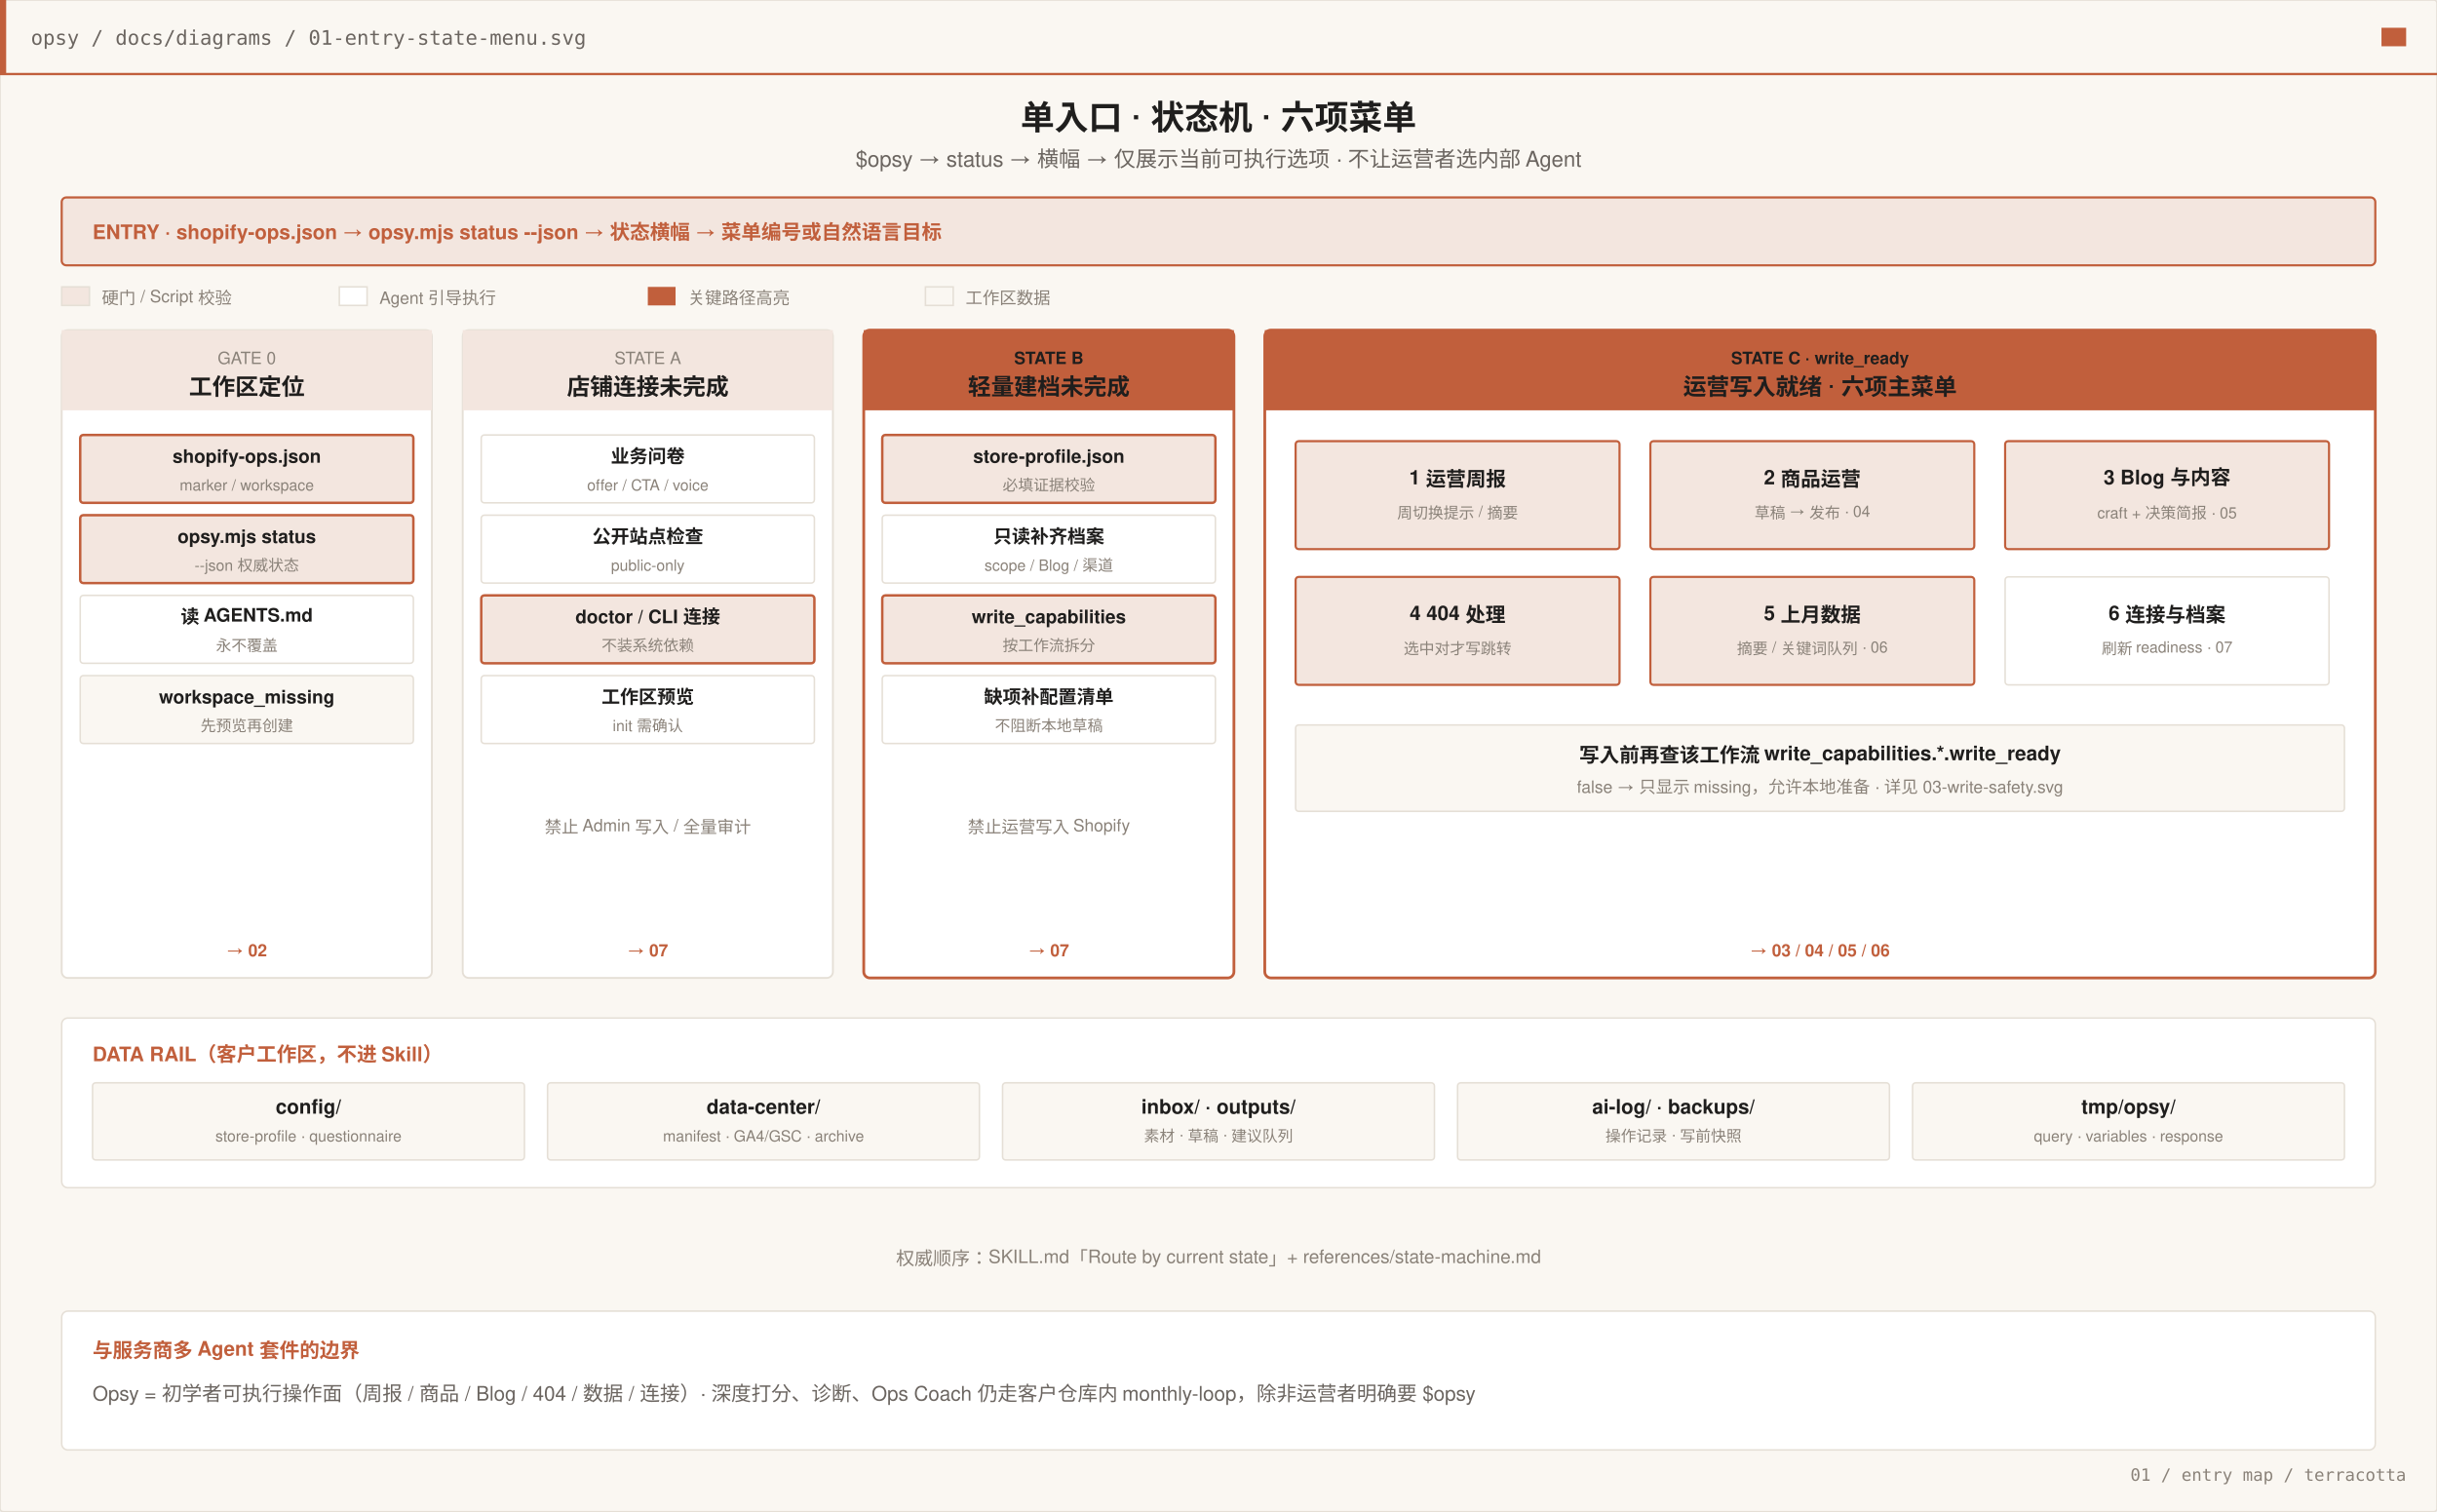
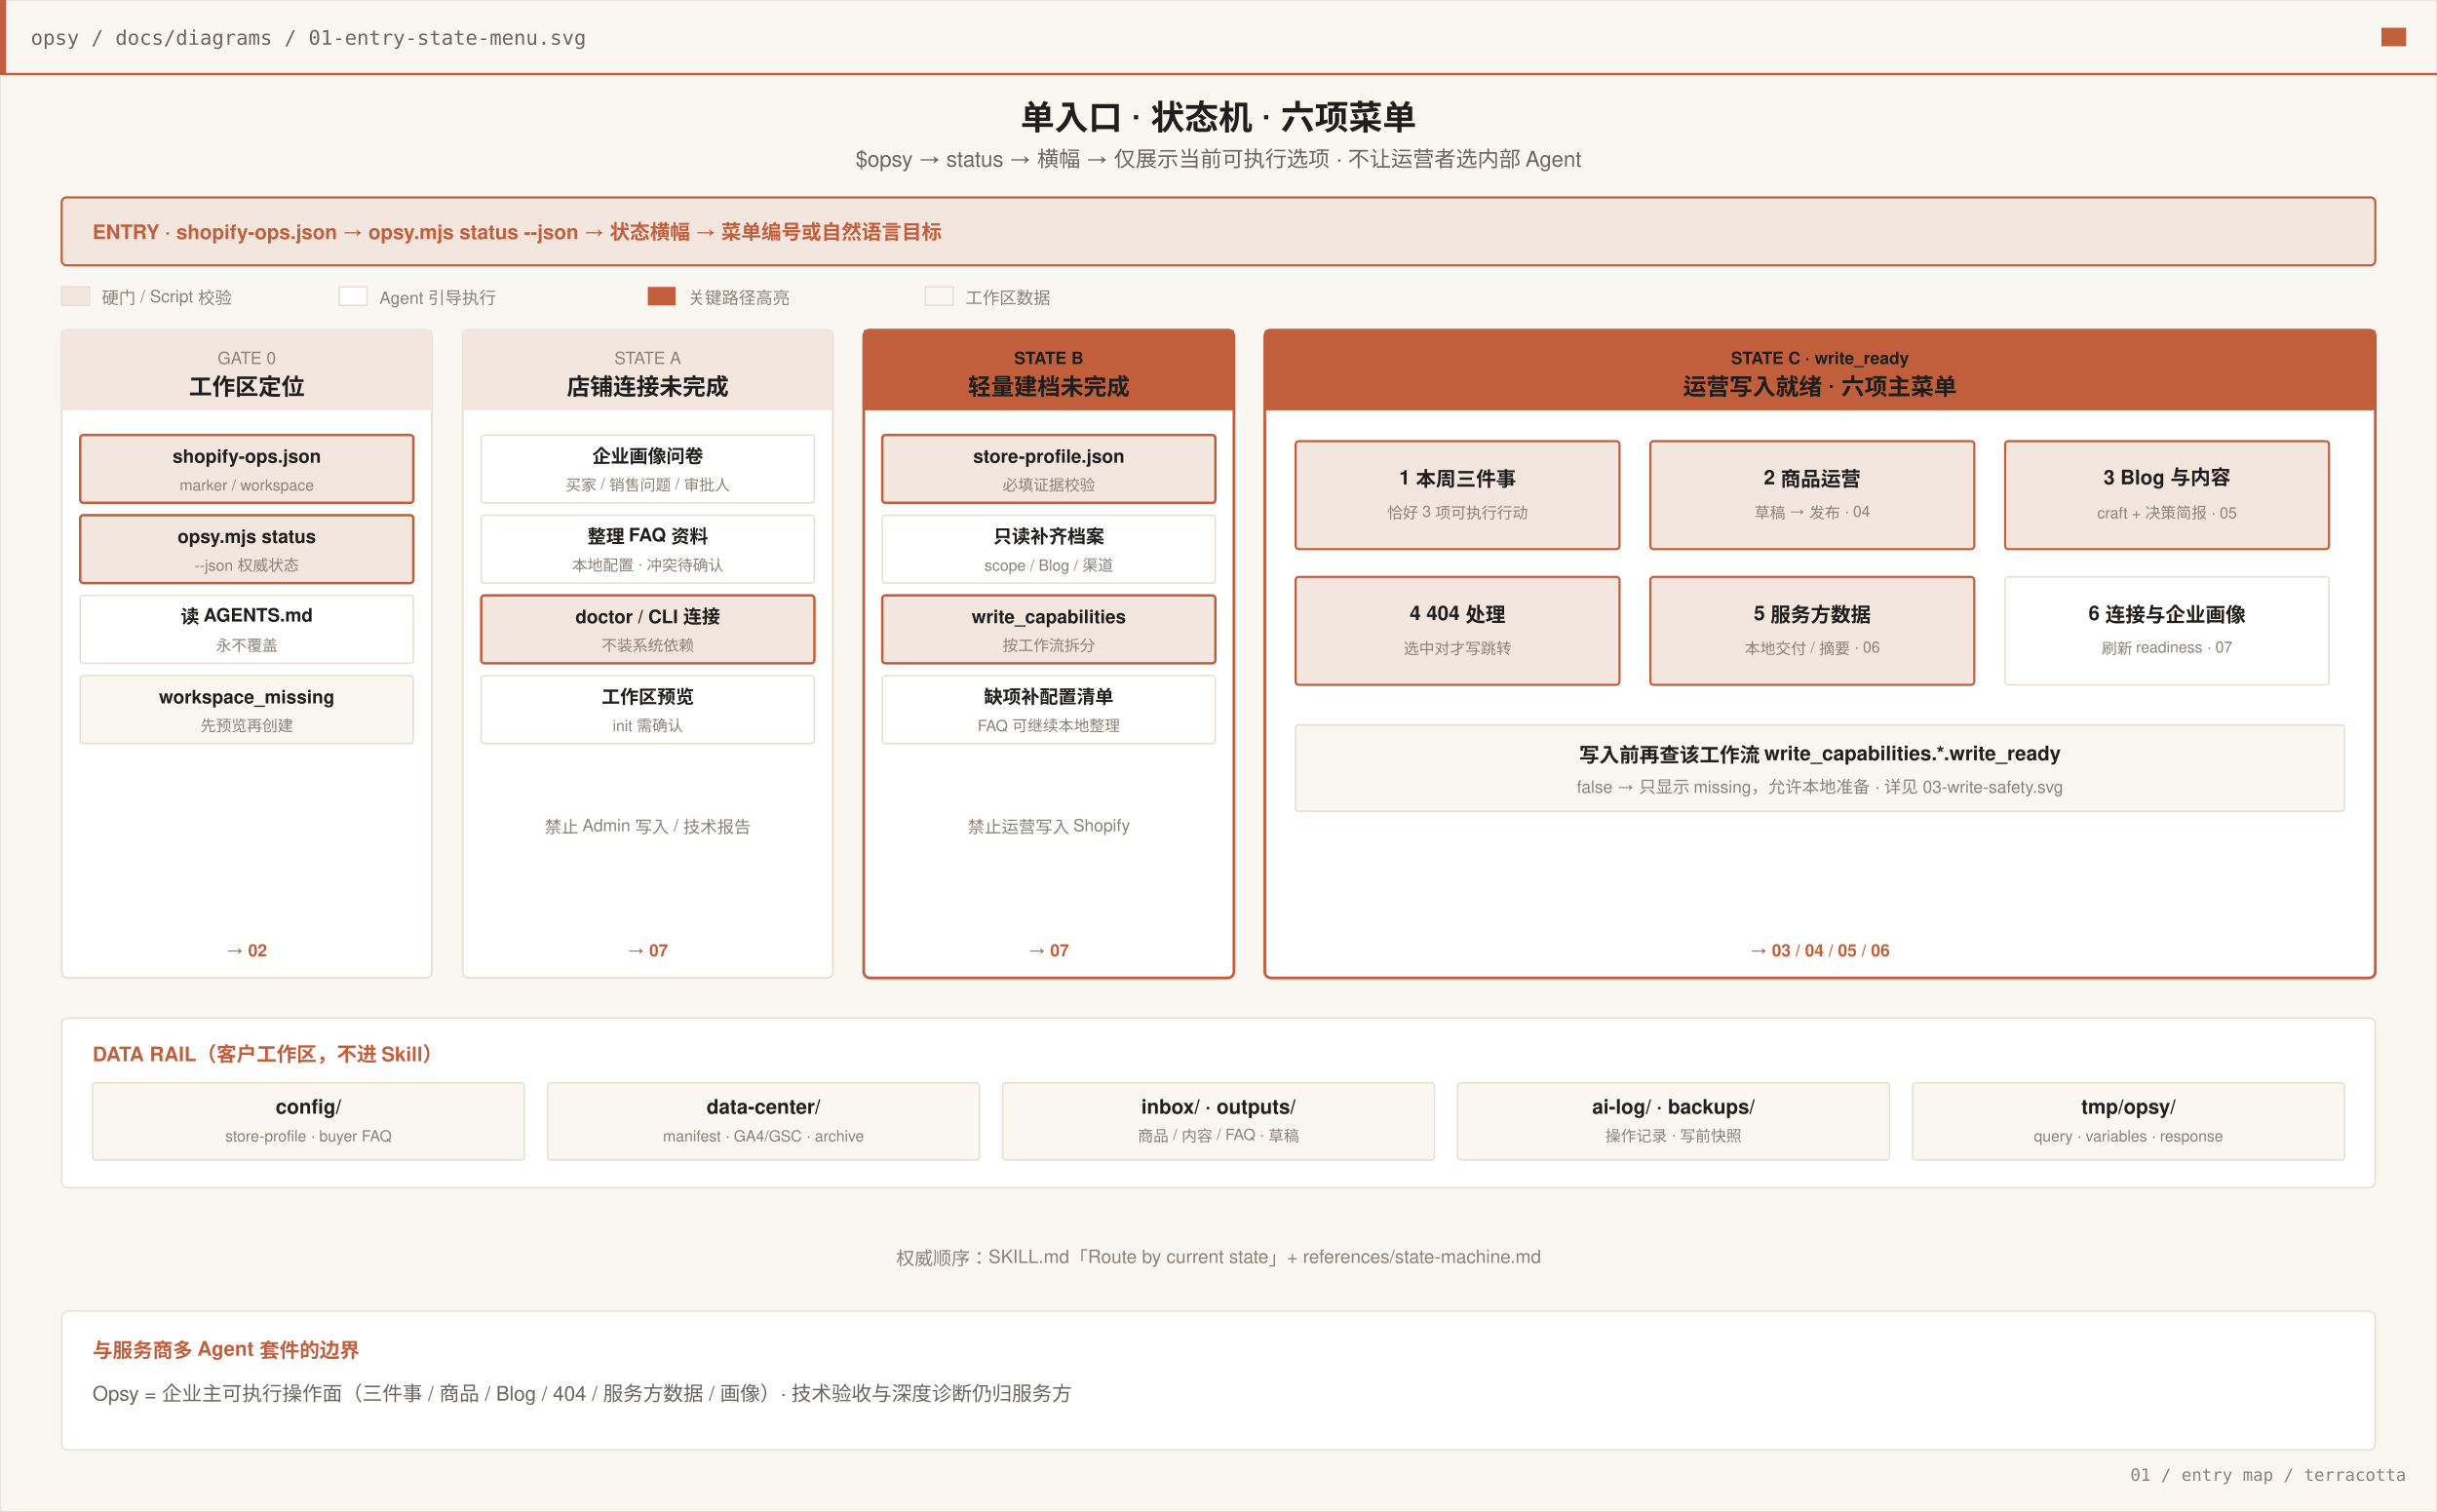
<svg xmlns="http://www.w3.org/2000/svg" viewBox="0 0 1580 980" width="1580" height="980" role="img" aria-label="Opsy entry state and main menu">
  <defs>
    <marker id="a" markerWidth="10" markerHeight="7" refX="9" refY="3.5" orient="auto">
      <polygon points="0 0, 10 3.5, 0 7" fill="#C15F3C" />
    </marker>
    <style>
.label { fill: #1F1E1D; font-family: Helvetica, Arial, "PingFang SC", "Microsoft YaHei", sans-serif; font-weight: 600; }
.label-sub { fill: #6B6560; font-family: Helvetica, Arial, "PingFang SC", "Microsoft YaHei", sans-serif; font-weight: 400; }
.label-tiny { fill: #8A8279; font-family: Helvetica, Arial, "PingFang SC", "Microsoft YaHei", sans-serif; font-weight: 400; }
.label-accent { fill: #C15F3C; font-family: Helvetica, Arial, "PingFang SC", "Microsoft YaHei", sans-serif; font-weight: 600; }
.mono { font-family: Consolas, Menlo, "Microsoft YaHei", monospace; }
</style>
  </defs>
  <rect width="1580" height="980" rx="2" fill="#FAF7F2" stroke="#E5DFD6" stroke-width="1" />
  <rect x="0" y="0" width="4" height="48" fill="#C15F3C" />
  <line x1="0" y1="48" x2="1580" y2="48" stroke="#C15F3C" stroke-width="1.5" />
  <text x="20" y="29" fill="#6B6560" font-size="13" class="mono">opsy / docs/diagrams / 01-entry-state-menu.svg</text>
  <rect x="1544" y="18" width="16" height="12" fill="#C15F3C" />
  <text x="790" y="84" text-anchor="middle" class="label" font-size="22">单入口 · 状态机 · 六项菜单</text>
  <text x="790" y="108" text-anchor="middle" class="label-sub" font-size="14">$opsy → status → 横幅 → 仅展示当前可执行选项 · 不让运营者选内部 Agent</text>
  <rect x="40" y="128" width="1500" height="44" rx="3" fill="#F3E6DF" stroke="#C15F3C" stroke-width="1.4" />
  <text x="60" y="155" class="label-accent" font-size="13">ENTRY · shopify-ops.json → opsy.mjs status --json → 状态横幅 → 菜单编号或自然语言目标</text>
  <rect x="40" y="186" width="18" height="12" fill="#F3E6DF" stroke="#E5DFD6" />
  <text x="66" y="197" class="label-tiny" font-size="11">硬门 / Script 校验</text>
  <rect x="220" y="186" width="18" height="12" fill="#FFFFFF" stroke="#E5DFD6" />
  <text x="246" y="197" class="label-tiny" font-size="11">Agent 引导执行</text>
  <rect x="420" y="186" width="18" height="12" fill="#C15F3C" />
  <text x="446" y="197" class="label-tiny" font-size="11">关键路径高亮</text>
  <rect x="600" y="186" width="18" height="12" fill="#FAF7F2" stroke="#E5DFD6" />
  <text x="626" y="197" class="label-tiny" font-size="11">工作区数据</text>
  <rect x="40" y="214" width="240" height="420" rx="4" fill="#FFFFFF" stroke="#E5DFD6" stroke-width="1.2" />
  <rect x="40" y="214" width="240" height="52" fill="#F3E6DF" />
  <text x="160" y="236" text-anchor="middle" class="label-tiny" font-size="11">GATE 0</text>
  <text x="160" y="256" text-anchor="middle" class="label" font-size="15">工作区定位</text>
  <rect x="52" y="282" width="216" height="44" rx="2" fill="#F3E6DF" stroke="#C15F3C" stroke-width="1.6" />
  <text x="160" y="300" text-anchor="middle" class="label" font-size="12">shopify-ops.json</text>
  <text x="160" y="318" text-anchor="middle" class="label-tiny" font-size="10">marker / workspace</text>
  <rect x="52" y="334" width="216" height="44" rx="2" fill="#F3E6DF" stroke="#C15F3C" stroke-width="1.6" />
  <text x="160" y="352" text-anchor="middle" class="label" font-size="12">opsy.mjs status</text>
  <text x="160" y="370" text-anchor="middle" class="label-tiny" font-size="10">--json 权威状态</text>
  <rect x="52" y="386" width="216" height="44" rx="2" fill="#FFFFFF" stroke="#E5DFD6" />
  <text x="160" y="404" text-anchor="middle" class="label" font-size="12">读 AGENTS.md</text>
  <text x="160" y="422" text-anchor="middle" class="label-tiny" font-size="10">永不覆盖</text>
  <rect x="52" y="438" width="216" height="44" rx="2" fill="#FAF7F2" stroke="#E5DFD6" />
  <text x="160" y="456" text-anchor="middle" class="label" font-size="12">workspace_missing</text>
  <text x="160" y="474" text-anchor="middle" class="label-tiny" font-size="10">先预览再创建</text>
  <text x="160" y="620" text-anchor="middle" class="label-accent" font-size="11">→ 02</text>
  <rect x="300" y="214" width="240" height="420" rx="4" fill="#FFFFFF" stroke="#E5DFD6" stroke-width="1.2" />
  <rect x="300" y="214" width="240" height="52" fill="#F3E6DF" />
  <text x="420" y="236" text-anchor="middle" class="label-tiny" font-size="11">STATE A</text>
  <text x="420" y="256" text-anchor="middle" class="label" font-size="15">店铺连接未完成</text>
  <rect x="312" y="282" width="216" height="44" rx="2" fill="#FFFFFF" stroke="#E5DFD6" />
-   <text x="420" y="300" text-anchor="middle" class="label" font-size="12">业务问卷</text>
-   <text x="420" y="318" text-anchor="middle" class="label-tiny" font-size="10">offer / CTA / voice</text>
+   <text x="420" y="300" text-anchor="middle" class="label" font-size="12">企业画像问卷</text>
+   <text x="420" y="318" text-anchor="middle" class="label-tiny" font-size="10">买家 / 销售问题 / 审批人</text>
  <rect x="312" y="334" width="216" height="44" rx="2" fill="#FFFFFF" stroke="#E5DFD6" />
-   <text x="420" y="352" text-anchor="middle" class="label" font-size="12">公开站点检查</text>
-   <text x="420" y="370" text-anchor="middle" class="label-tiny" font-size="10">public-only</text>
+   <text x="420" y="352" text-anchor="middle" class="label" font-size="12">整理 FAQ 资料</text>
+   <text x="420" y="370" text-anchor="middle" class="label-tiny" font-size="10">本地配置 · 冲突待确认</text>
  <rect x="312" y="386" width="216" height="44" rx="2" fill="#F3E6DF" stroke="#C15F3C" stroke-width="1.6" />
  <text x="420" y="404" text-anchor="middle" class="label" font-size="12">doctor / CLI 连接</text>
  <text x="420" y="422" text-anchor="middle" class="label-tiny" font-size="10">不装系统依赖</text>
  <rect x="312" y="438" width="216" height="44" rx="2" fill="#FFFFFF" stroke="#E5DFD6" />
  <text x="420" y="456" text-anchor="middle" class="label" font-size="12">工作区预览</text>
  <text x="420" y="474" text-anchor="middle" class="label-tiny" font-size="10">init 需确认</text>
-   <text x="420" y="540" text-anchor="middle" class="label-tiny" font-size="11">禁止 Admin 写入 / 全量审计</text>
+   <text x="420" y="540" text-anchor="middle" class="label-tiny" font-size="11">禁止 Admin 写入 / 技术报告</text>
  <text x="420" y="620" text-anchor="middle" class="label-accent" font-size="11">→ 07</text>
  <rect x="560" y="214" width="240" height="420" rx="4" fill="#FFFFFF" stroke="#C15F3C" stroke-width="1.8" />
  <rect x="560" y="214" width="240" height="52" fill="#C15F3C" />
  <text x="680" y="236" text-anchor="middle" class="label" font-size="11" fill="#FAF7F2">STATE B</text>
  <text x="680" y="256" text-anchor="middle" class="label" font-size="15" fill="#FAF7F2">轻量建档未完成</text>
  <rect x="572" y="282" width="216" height="44" rx="2" fill="#F3E6DF" stroke="#C15F3C" stroke-width="1.6" />
  <text x="680" y="300" text-anchor="middle" class="label" font-size="12">store-profile.json</text>
  <text x="680" y="318" text-anchor="middle" class="label-tiny" font-size="10">必填证据校验</text>
  <rect x="572" y="334" width="216" height="44" rx="2" fill="#FFFFFF" stroke="#E5DFD6" />
  <text x="680" y="352" text-anchor="middle" class="label" font-size="12">只读补齐档案</text>
  <text x="680" y="370" text-anchor="middle" class="label-tiny" font-size="10">scope / Blog / 渠道</text>
  <rect x="572" y="386" width="216" height="44" rx="2" fill="#F3E6DF" stroke="#C15F3C" stroke-width="1.6" />
  <text x="680" y="404" text-anchor="middle" class="label" font-size="12">write_capabilities</text>
  <text x="680" y="422" text-anchor="middle" class="label-tiny" font-size="10">按工作流拆分</text>
  <rect x="572" y="438" width="216" height="44" rx="2" fill="#FFFFFF" stroke="#E5DFD6" />
  <text x="680" y="456" text-anchor="middle" class="label" font-size="12">缺项补配置清单</text>
-   <text x="680" y="474" text-anchor="middle" class="label-tiny" font-size="10">不阻断本地草稿</text>
+   <text x="680" y="474" text-anchor="middle" class="label-tiny" font-size="10">FAQ 可继续本地整理</text>
  <text x="680" y="540" text-anchor="middle" class="label-tiny" font-size="11">禁止运营写入 Shopify</text>
  <text x="680" y="620" text-anchor="middle" class="label-accent" font-size="11">→ 07</text>
  <rect x="820" y="214" width="720" height="420" rx="4" fill="#FFFFFF" stroke="#C15F3C" stroke-width="1.8" />
  <rect x="820" y="214" width="720" height="52" fill="#C15F3C" />
  <text x="1180" y="236" text-anchor="middle" class="label" font-size="11" fill="#FAF7F2">STATE C · write_ready</text>
  <text x="1180" y="256" text-anchor="middle" class="label" font-size="15" fill="#FAF7F2">运营写入就绪 · 六项主菜单</text>
  <rect x="840" y="286" width="210" height="70" rx="2" fill="#F3E6DF" stroke="#C15F3C" stroke-width="1.4" />
-   <text x="945" y="314" text-anchor="middle" class="label" font-size="13">1 运营周报</text>
-   <text x="945" y="336" text-anchor="middle" class="label-tiny" font-size="10">周切换提示 / 摘要</text>
+   <text x="945" y="314" text-anchor="middle" class="label" font-size="13">1 本周三件事</text>
+   <text x="945" y="336" text-anchor="middle" class="label-tiny" font-size="10">恰好 3 项可执行行动</text>
  <rect x="1070" y="286" width="210" height="70" rx="2" fill="#F3E6DF" stroke="#C15F3C" stroke-width="1.4" />
  <text x="1175" y="314" text-anchor="middle" class="label" font-size="13">2 商品运营</text>
  <text x="1175" y="336" text-anchor="middle" class="label-tiny" font-size="10">草稿 → 发布 · 04</text>
  <rect x="1300" y="286" width="210" height="70" rx="2" fill="#F3E6DF" stroke="#C15F3C" stroke-width="1.4" />
  <text x="1405" y="314" text-anchor="middle" class="label" font-size="13">3 Blog 与内容</text>
  <text x="1405" y="336" text-anchor="middle" class="label-tiny" font-size="10">craft + 决策简报 · 05</text>
  <rect x="840" y="374" width="210" height="70" rx="2" fill="#F3E6DF" stroke="#C15F3C" stroke-width="1.4" />
  <text x="945" y="402" text-anchor="middle" class="label" font-size="13">4 404 处理</text>
  <text x="945" y="424" text-anchor="middle" class="label-tiny" font-size="10">选中对才写跳转</text>
  <rect x="1070" y="374" width="210" height="70" rx="2" fill="#F3E6DF" stroke="#C15F3C" stroke-width="1.4" />
-   <text x="1175" y="402" text-anchor="middle" class="label" font-size="13">5 上月数据</text>
-   <text x="1175" y="424" text-anchor="middle" class="label-tiny" font-size="10">摘要 / 关键词队列 · 06</text>
+   <text x="1175" y="402" text-anchor="middle" class="label" font-size="13">5 服务方数据</text>
+   <text x="1175" y="424" text-anchor="middle" class="label-tiny" font-size="10">本地交付 / 摘要 · 06</text>
  <rect x="1300" y="374" width="210" height="70" rx="2" fill="#FFFFFF" stroke="#E5DFD6" />
-   <text x="1405" y="402" text-anchor="middle" class="label" font-size="13">6 连接与档案</text>
+   <text x="1405" y="402" text-anchor="middle" class="label" font-size="13">6 连接与企业画像</text>
  <text x="1405" y="424" text-anchor="middle" class="label-tiny" font-size="10">刷新 readiness · 07</text>
  <rect x="840" y="470" width="680" height="56" rx="2" fill="#FAF7F2" stroke="#E5DFD6" />
  <text x="1180" y="494" text-anchor="middle" class="label" font-size="13">写入前再查该工作流 write_capabilities.*.write_ready</text>
  <text x="1180" y="514" text-anchor="middle" class="label-tiny" font-size="11">false → 只显示 missing，允许本地准备 · 详见 03-write-safety.svg</text>
  <text x="1180" y="620" text-anchor="middle" class="label-accent" font-size="11">→ 03 / 04 / 05 / 06</text>
  <rect x="40" y="660" width="1500" height="110" rx="4" fill="#FFFFFF" stroke="#E5DFD6" />
  <text x="60" y="688" class="label-accent" font-size="13">DATA RAIL（客户工作区，不进 Skill）</text>
  <rect x="60" y="702" width="280" height="50" rx="2" fill="#FAF7F2" stroke="#E5DFD6" />
  <text x="200" y="722" text-anchor="middle" class="label" font-size="13">config/</text>
-   <text x="200" y="740" text-anchor="middle" class="label-tiny" font-size="10">store-profile · questionnaire</text>
+   <text x="200" y="740" text-anchor="middle" class="label-tiny" font-size="10">store-profile · buyer FAQ</text>
  <rect x="355" y="702" width="280" height="50" rx="2" fill="#FAF7F2" stroke="#E5DFD6" />
  <text x="495" y="722" text-anchor="middle" class="label" font-size="13">data-center/</text>
  <text x="495" y="740" text-anchor="middle" class="label-tiny" font-size="10">manifest · GA4/GSC · archive</text>
  <rect x="650" y="702" width="280" height="50" rx="2" fill="#FAF7F2" stroke="#E5DFD6" />
  <text x="790" y="722" text-anchor="middle" class="label" font-size="13">inbox/ · outputs/</text>
-   <text x="790" y="740" text-anchor="middle" class="label-tiny" font-size="10">素材 · 草稿 · 建议队列</text>
+   <text x="790" y="740" text-anchor="middle" class="label-tiny" font-size="10">商品 / 内容 / FAQ · 草稿</text>
  <rect x="945" y="702" width="280" height="50" rx="2" fill="#FAF7F2" stroke="#E5DFD6" />
  <text x="1085" y="722" text-anchor="middle" class="label" font-size="13">ai-log/ · backups/</text>
  <text x="1085" y="740" text-anchor="middle" class="label-tiny" font-size="10">操作记录 · 写前快照</text>
  <rect x="1240" y="702" width="280" height="50" rx="2" fill="#FAF7F2" stroke="#E5DFD6" />
  <text x="1380" y="722" text-anchor="middle" class="label" font-size="13">tmp/opsy/</text>
  <text x="1380" y="740" text-anchor="middle" class="label-tiny" font-size="10">query · variables · response</text>
  <text x="790" y="820" text-anchor="middle" class="label-tiny" font-size="12">权威顺序：SKILL.md「Route by current state」+ references/state-machine.md</text>
  <rect x="40" y="850" width="1500" height="90" rx="4" fill="#FFFFFF" stroke="#E5DFD6" />
  <text x="60" y="880" class="label-accent" font-size="13">与服务商多 Agent 套件的边界</text>
-   <text x="60" y="908" class="label-sub" font-size="13">Opsy = 初学者可执行操作面（周报 / 商品 / Blog / 404 / 数据 / 连接）· 深度打分、诊断、Ops Coach 仍走客户仓库内 monthly-loop，除非运营者明确要 $opsy</text>
+   <text x="60" y="908" class="label-sub" font-size="13">Opsy = 企业主可执行操作面（三件事 / 商品 / Blog / 404 / 服务方数据 / 画像）· 技术验收与深度诊断仍归服务方</text>
  <text x="1560" y="960" text-anchor="end" class="label-tiny mono" font-size="11">01 / entry map / terracotta</text>
</svg>
